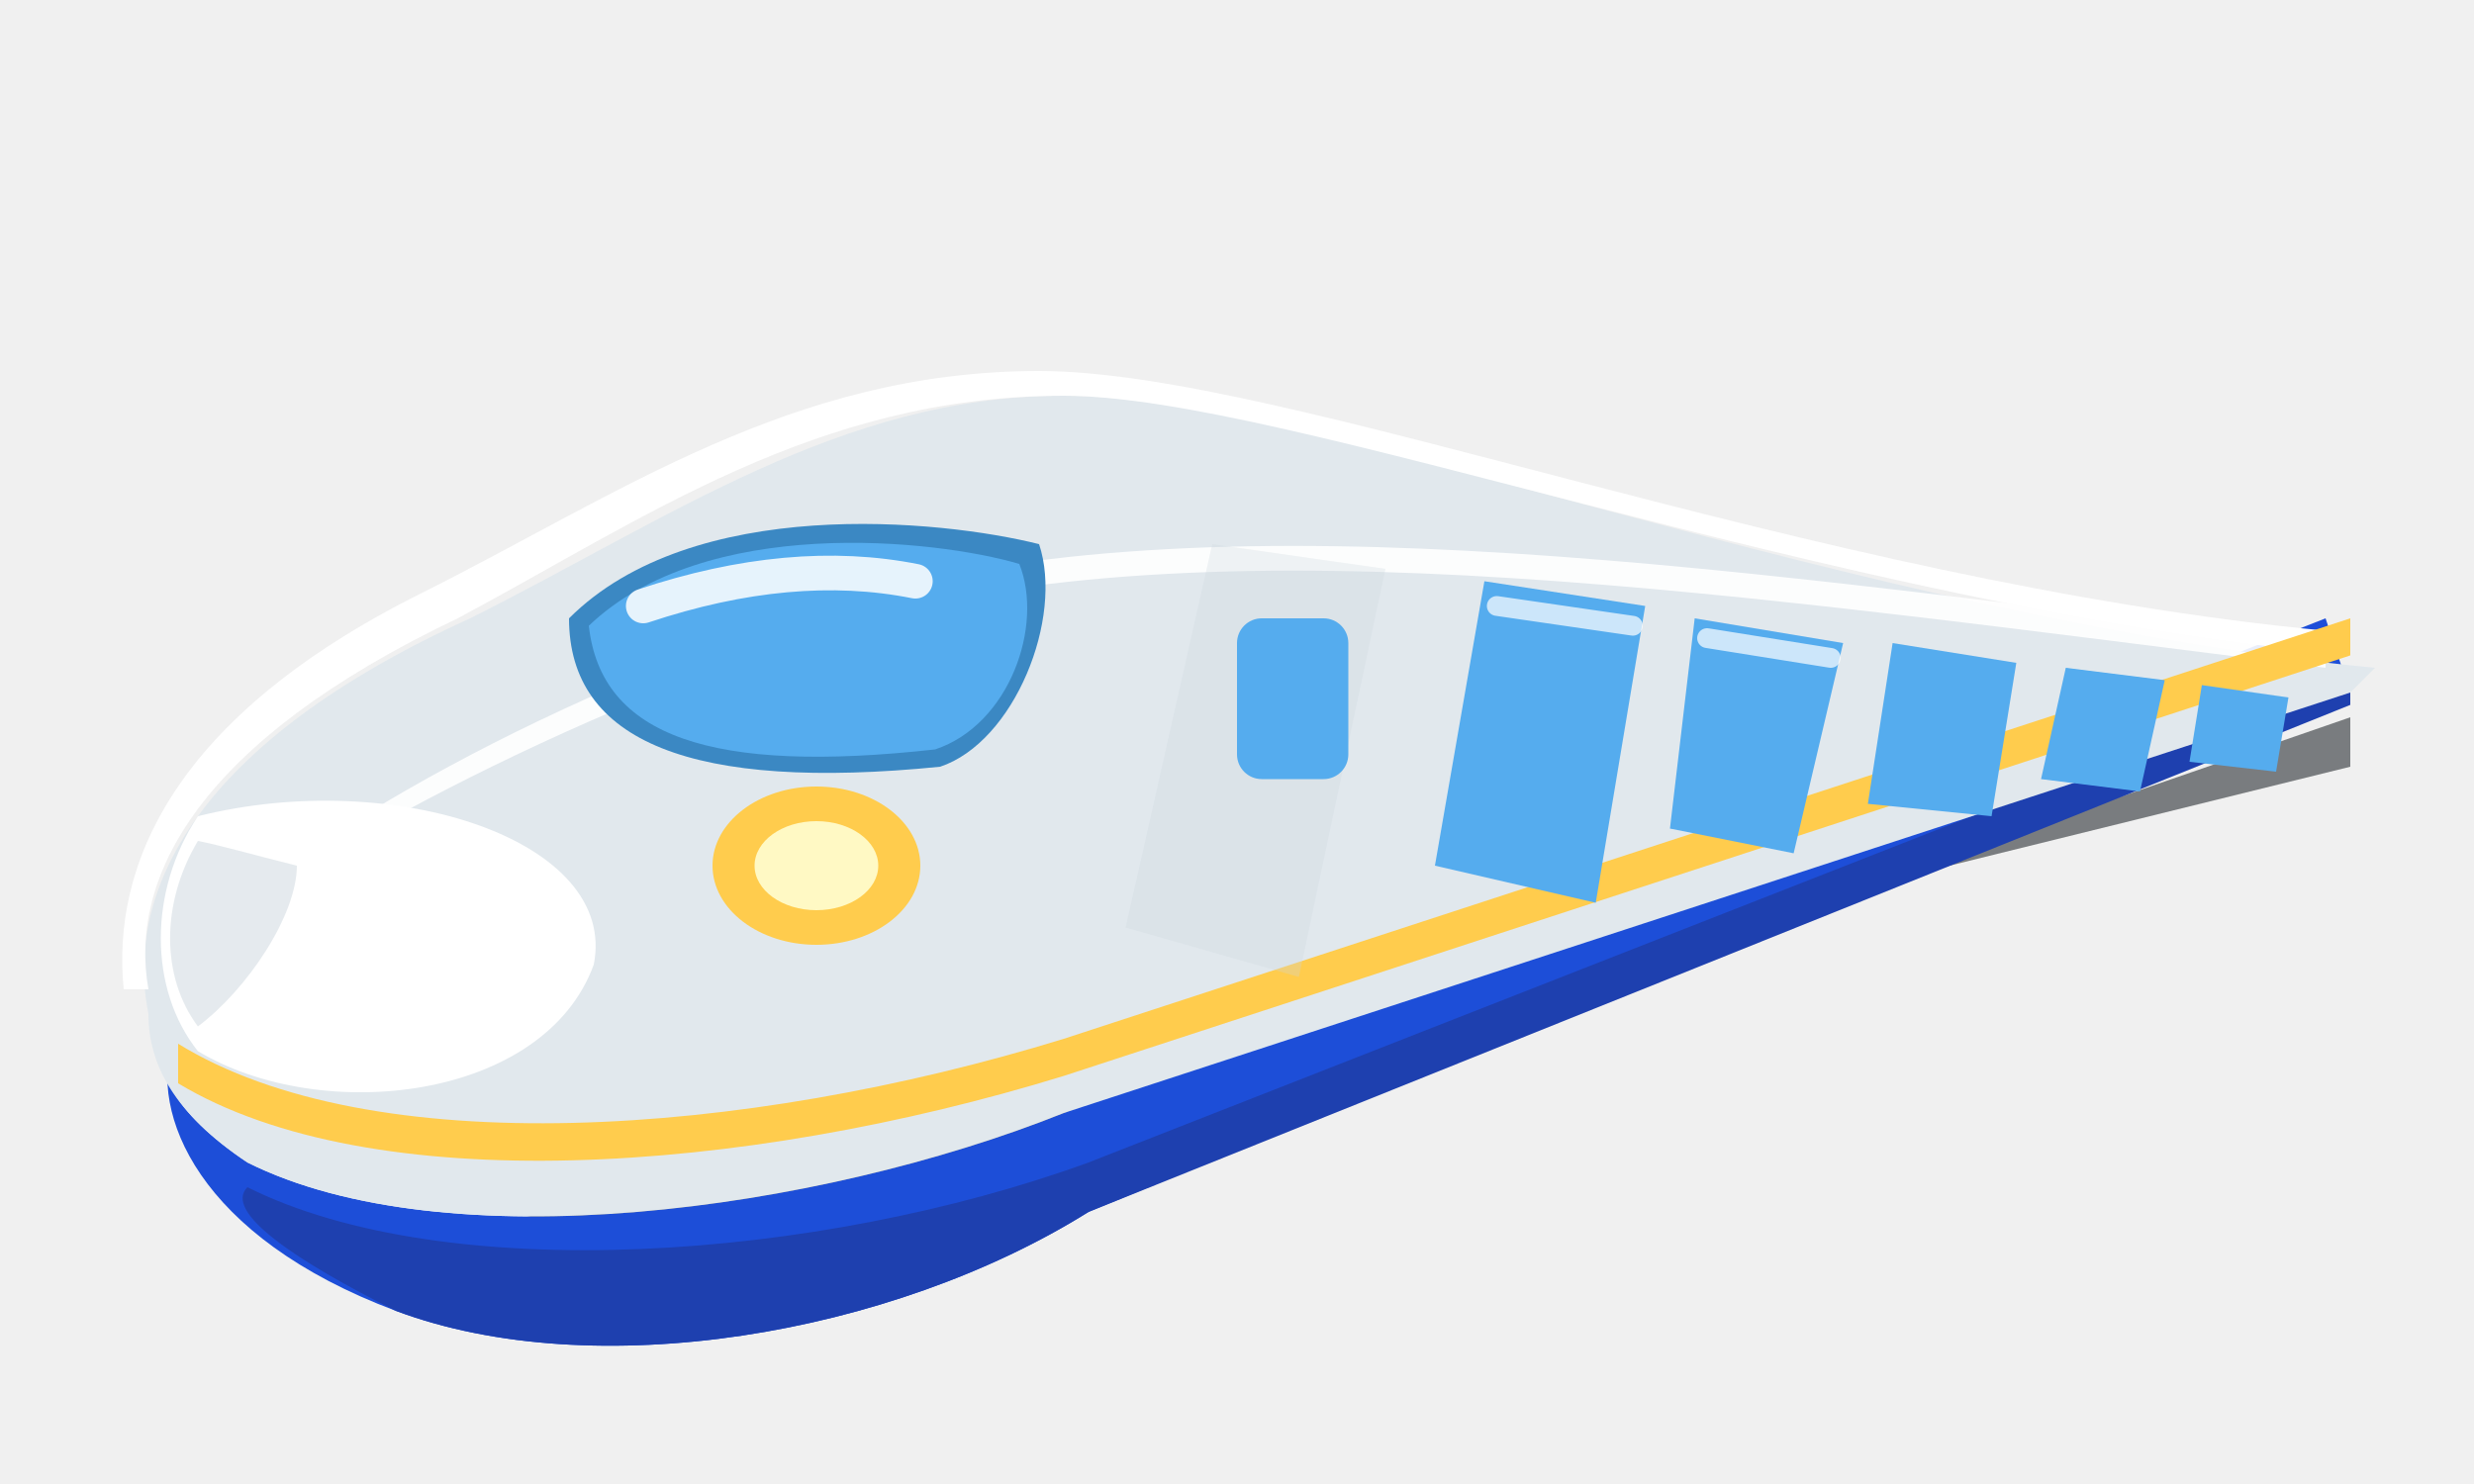
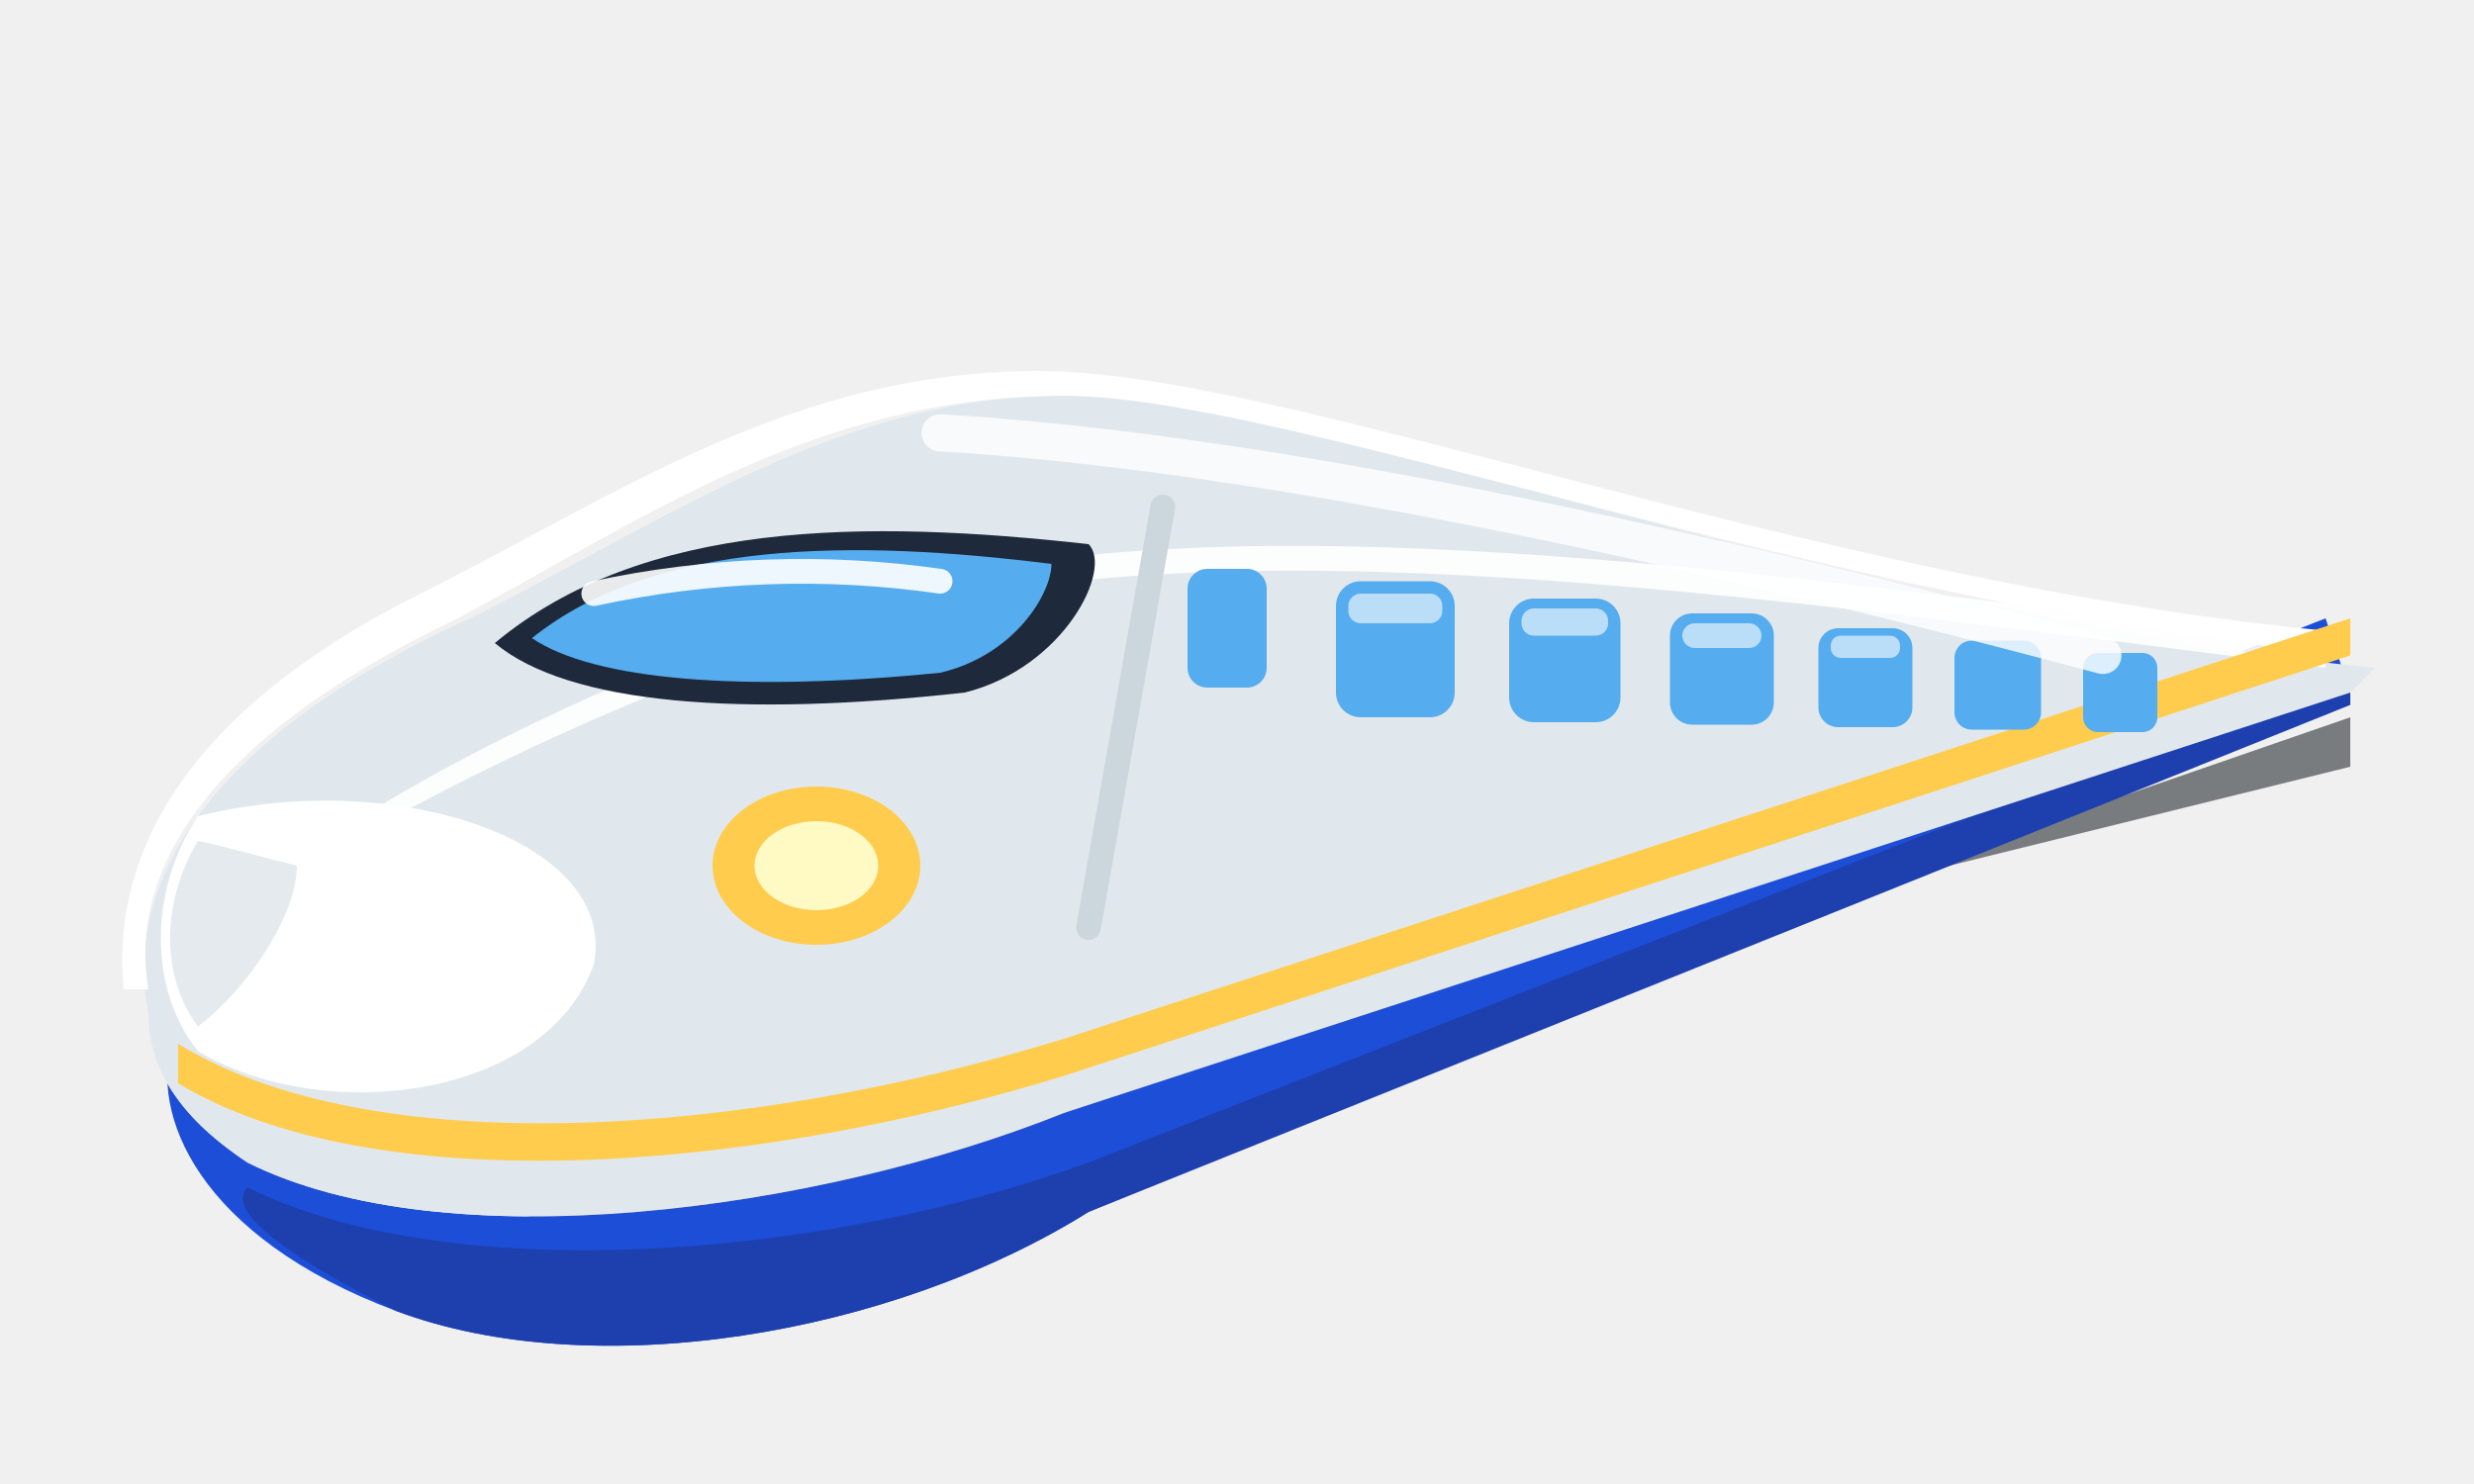
<svg xmlns="http://www.w3.org/2000/svg" viewBox="0 0 100 60">
  <path d="M 14 51 L 95 31 L 95 29 L 43 47 C 32 51 20 52 14 51 Z" fill="#292F33" opacity="0.6" />
  <path d="M 7 42 C 6 45 8 50 16 53 C 24 56 36 54 44 49 L 95 28 L 94 25 L 43 45 C 33 49 18 51 10 47 C 7 45 6 43 7 42 Z" fill="#1d4ed8" />
  <path d="M 10 48 C 18 52 33 51 44 47 L 95 27 L 95 28.5 L 44 49 C 36 54 24 56 16 53 C 12 51 9 49 10 48 Z" fill="#1e40af" />
  <path d="M 6 41 C 5 36 8 30 19 25 C 27 21 34 16 43 16 C 53 16 75 25 96 27 L 95 28 L 43 45 C 33 49 18 51 10 47 C 7 45 6 43 6 41 Z" fill="#E1E8ED" />
  <path d="M 6 40 C 5.2 35.5 8 30 18.5 25 C 26 21 33 16 43 16 C 52 16 74 24.5 95 26.5 L 94 25.5 C 73 23.5 52 15 42 15 C 32 15 25 20 17 24 C 7 29 4.5 35 5 40 Z" fill="#FFFFFF" />
  <path d="M 8 38 C 12 34 22 28 35 24 C 50 20 70 23 94 26 L 94 27 C 70 24 50 21 35 25 C 22 29 12 35 8 38 Z" fill="#FFFFFF" opacity="0.9" />
  <path d="M 7.2 42.2 C 15 47 30 46 43 42 L 95 25 L 95 26.5 L 43 43.5 C 30 47.5 15 48.5 7.2 43.8 Z" fill="#FFCC4D" />
  <path d="M 8 33 C 6 36 6 40 8 42.5 C 13 45.5 22 44.5 24 39 C 25 34 16 31 8 33 Z" fill="#FFFFFF" />
  <path d="M 8 34 C 6.5 36.5 6.5 39.5 8 41.5 C 10 40 12 37 12 35 C 10 34.5 9 34.2 8 34 Z" fill="#CCD6DD" opacity="0.5" />
-   <path d="M 23 25 C 28 20 38 21 42 22 C 43 25 41 30 38 31 C 28 32 23 30 23 25 Z" fill="#3B88C3" />
-   <path d="M 23.8 25.3 C 28.5 20.8 37.8 21.8 41.2 22.8 C 42.2 25.3 40.8 29.3 37.8 30.3 C 28.8 31.3 24.3 29.8 23.8 25.3 Z" fill="#55ACEE" />
-   <path d="M 26 24.5 Q 32 22.5 37 23.5" stroke="#ffffff" stroke-width="1.4" fill="none" stroke-linecap="round" opacity="0.85" />
  <ellipse cx="33" cy="35" rx="4.2" ry="3.2" fill="#FFCC4D" />
  <ellipse cx="33" cy="35" rx="2.5" ry="1.8" fill="#FFF9C4" />
-   <path d="M 49 22 L 56 23 L 52.5 39.5 L 45.5 37.5 Z" fill="#CCD6DD" opacity="0.3" />
-   <rect x="50" y="25" width="4.5" height="6.5" rx="1" fill="#55ACEE" />
-   <path d="M 60 23.5 L 66.5 24.5 L 64.5 36.5 L 58 35 Z" fill="#55ACEE" />
-   <path d="M 68.5 25 L 74.5 26 L 72.5 34.5 L 67.5 33.5 Z" fill="#55ACEE" />
-   <path d="M 76.5 26 L 81.5 26.8 L 80.5 33 L 75.5 32.5 Z" fill="#55ACEE" />
-   <path d="M 83.5 27 L 87.5 27.5 L 86.5 32 L 82.5 31.5 Z" fill="#55ACEE" />
-   <path d="M 89 27.7 L 92.5 28.2 L 92 31.2 L 88.5 30.8 Z" fill="#55ACEE" />
-   <line x1="60.5" y1="24.5" x2="66" y2="25.3" stroke="#ffffff" stroke-width="0.8" opacity="0.7" stroke-linecap="round" />
-   <line x1="69" y1="25.8" x2="74" y2="26.6" stroke="#ffffff" stroke-width="0.8" opacity="0.7" stroke-linecap="round" />
+   <path d="M 20 26 C 26 21 35 21 44 22 C 45 23 43 27 39 28 C 30 29 23 28.5 20 26 Z" fill="#1e293b" />
+   <path d="M 21.5 25.8 C 26.5 21.8 34.5 21.8 42.5 22.8 C 42.5 24 41 26.5 38 27.2 C 30 28 24 27.5 21.5 25.8 Z" fill="#55ACEE" />
+   <path d="M 24 24 Q 31 22.5 38 23.5" stroke="#ffffff" stroke-width="1.0" fill="none" stroke-linecap="round" opacity="0.9" />
+   <line x1="47" y1="20.5" x2="44" y2="37.5" stroke="#CCD6DD" stroke-width="1.0" stroke-linecap="round" />
+   <rect x="48" y="23" width="3.2" height="4.8" rx="0.8" fill="#55ACEE" />
+   <rect x="54" y="23.5" width="4.8" height="5.5" rx="1.0" fill="#55ACEE" />
+   <rect x="54.5" y="24" width="3.8" height="1.2" rx="0.5" fill="#ffffff" opacity="0.6" />
+   <rect x="61" y="24.2" width="4.5" height="5.0" rx="1.0" fill="#55ACEE" />
+   <rect x="61.5" y="24.6" width="3.5" height="1.1" rx="0.5" fill="#ffffff" opacity="0.6" />
+   <rect x="67.5" y="24.8" width="4.2" height="4.5" rx="0.9" fill="#55ACEE" />
+   <rect x="68" y="25.2" width="3.2" height="1.0" rx="0.5" fill="#ffffff" opacity="0.6" />
+   <rect x="73.5" y="25.4" width="3.8" height="4.0" rx="0.8" fill="#55ACEE" />
+   <rect x="74" y="25.7" width="2.8" height="0.9" rx="0.4" fill="#ffffff" opacity="0.6" />
+   <rect x="79" y="25.9" width="3.5" height="3.6" rx="0.7" fill="#55ACEE" />
+   <rect x="84.2" y="26.4" width="3.0" height="3.2" rx="0.6" fill="#55ACEE" />
+   <path d="M 38 17.5 Q 55 18.5 85 26.5" stroke="#ffffff" stroke-width="1.5" fill="none" stroke-linecap="round" opacity="0.8" />
</svg>
